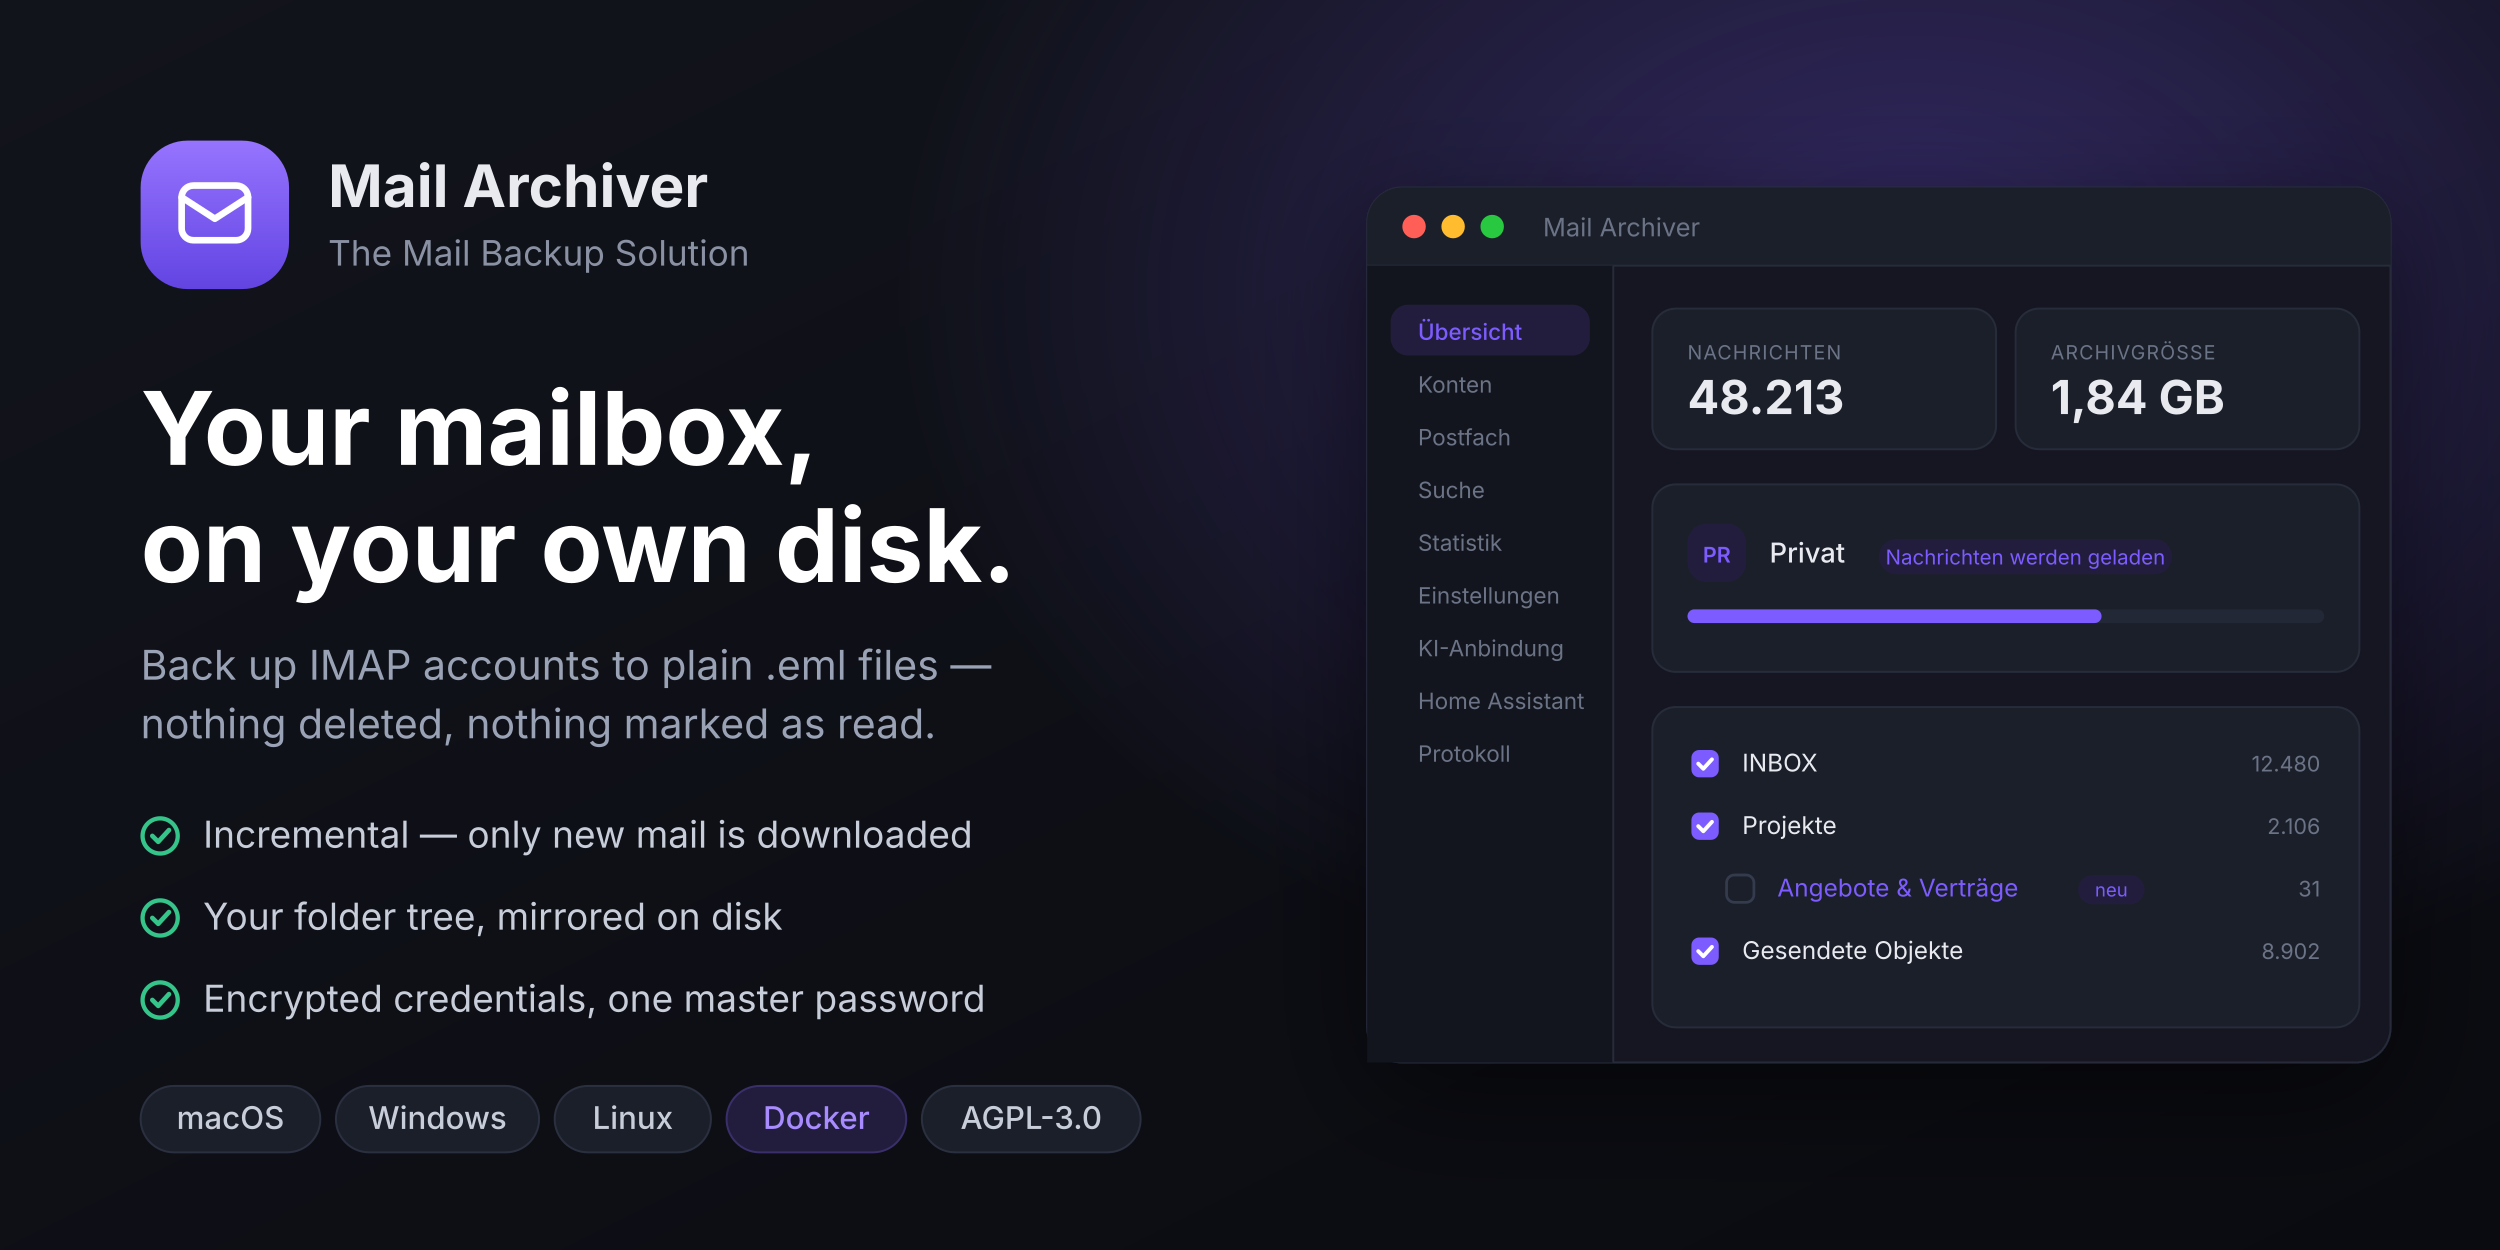
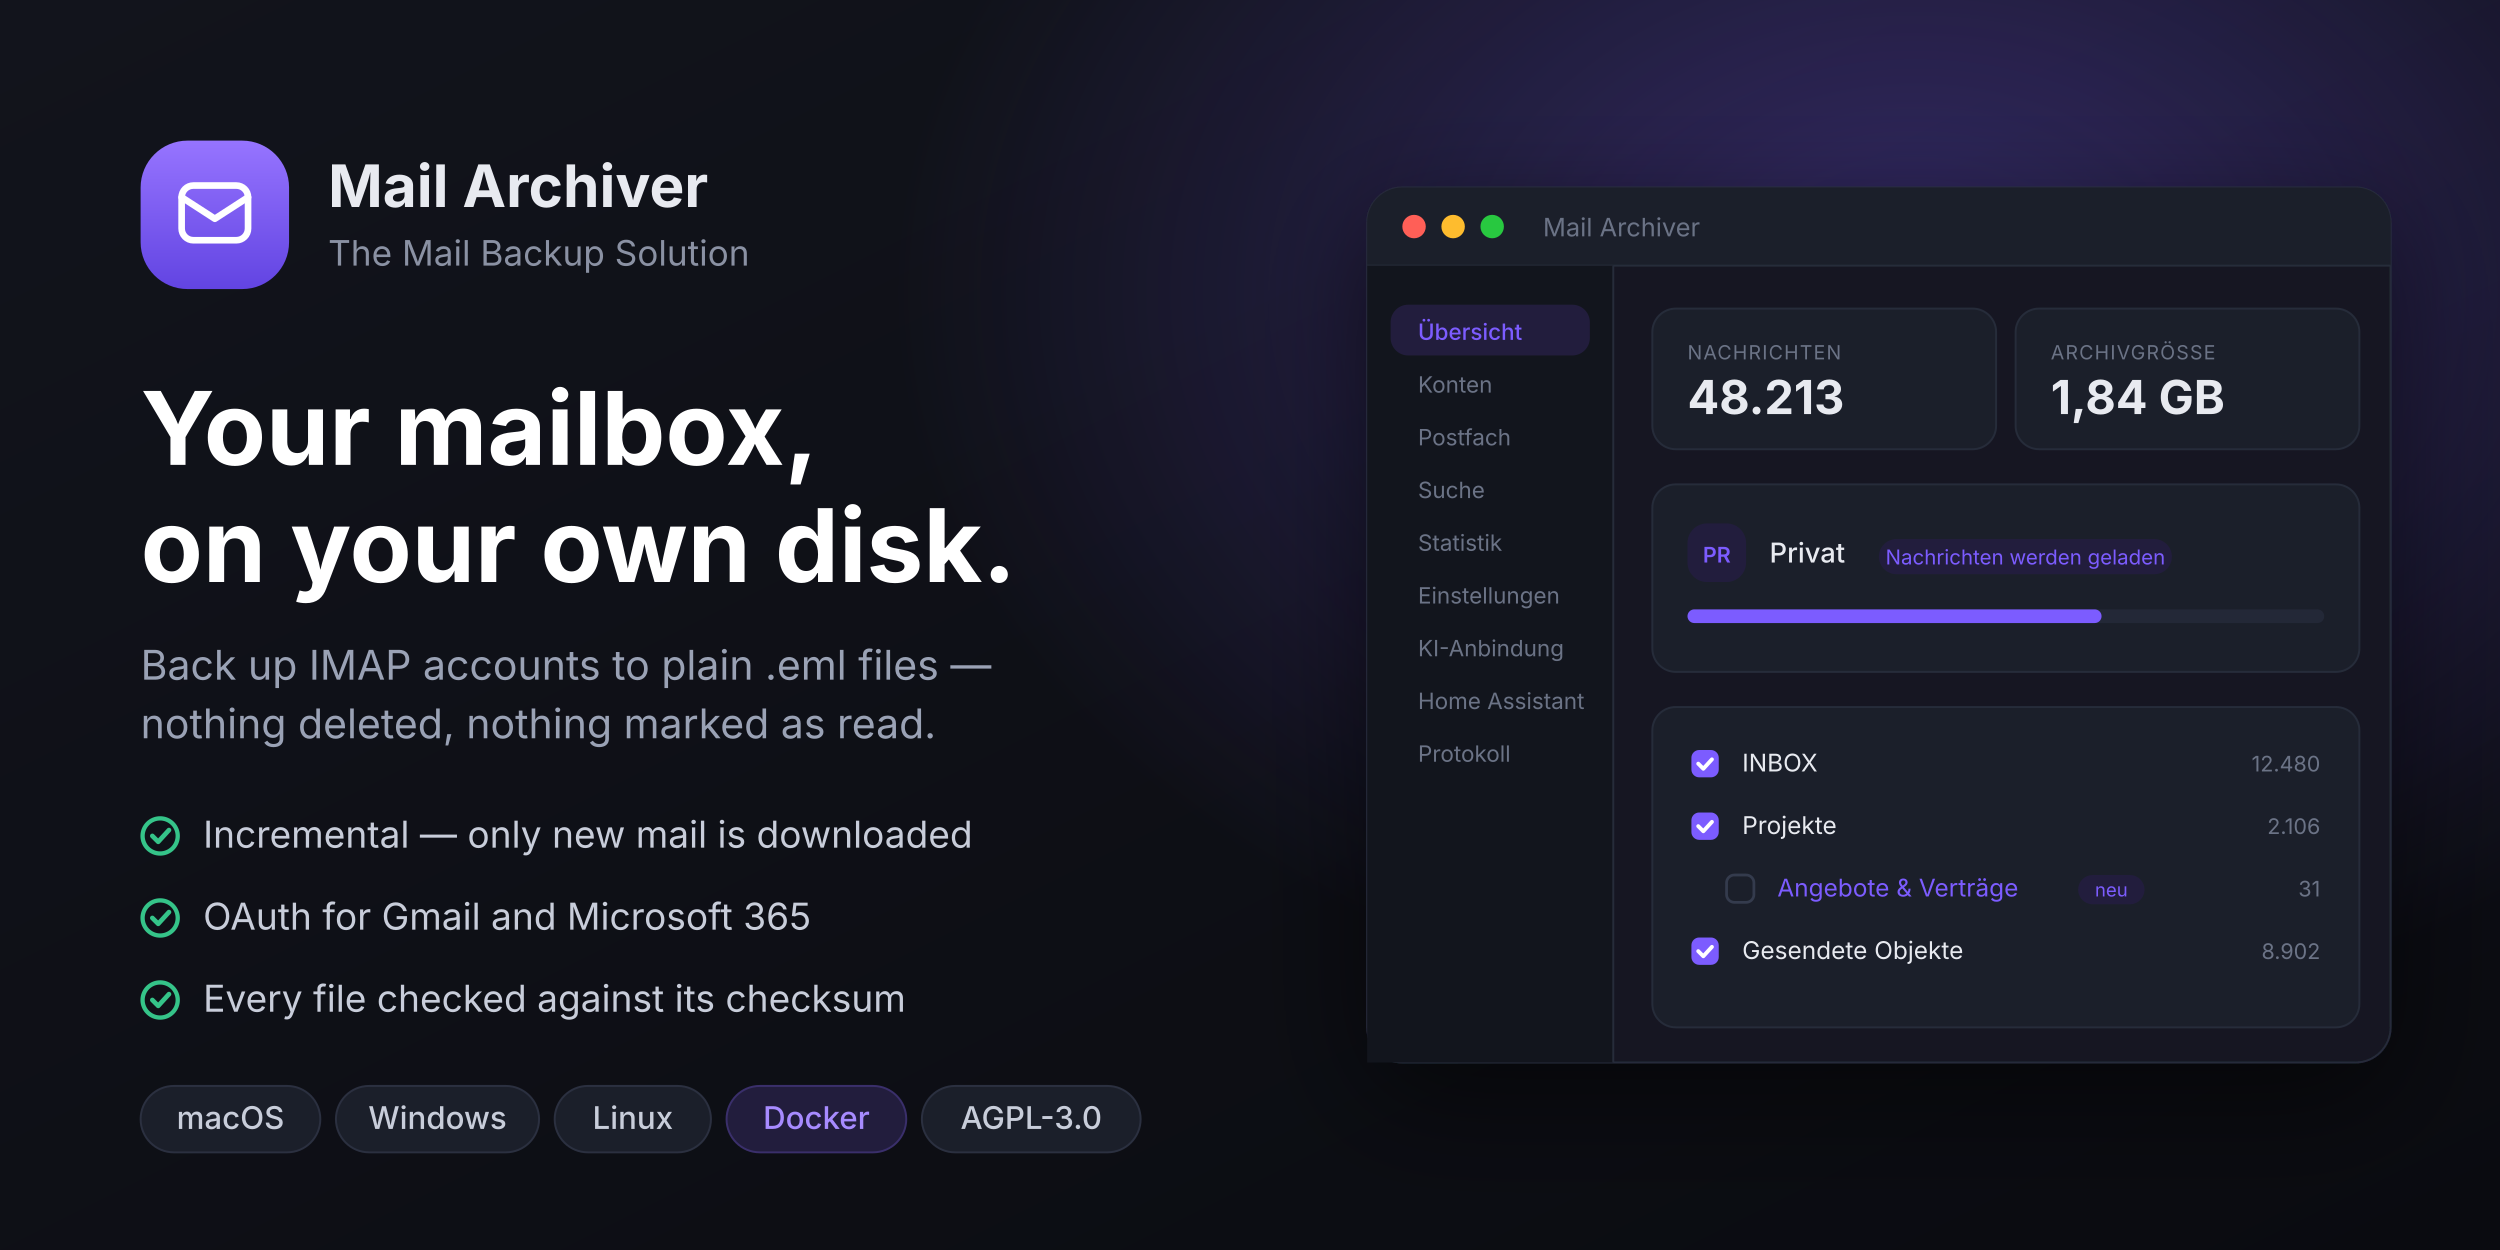
<svg xmlns="http://www.w3.org/2000/svg" viewBox="0 0 1280 640" width="1280" height="640" role="img" aria-label="Mail Archiver — The Mail Backup Solution">
  <defs>
    <linearGradient id="page" x1="0" y1="0" x2="1" y2="1">
      <stop offset="0" stop-color="#12141c" />
      <stop offset="1" stop-color="#0a0b10" />
    </linearGradient>
    <linearGradient id="brand" x1="0" y1="0" x2="0" y2="1">
      <stop offset="0" stop-color="#9674ff" />
      <stop offset="1" stop-color="#6244e2" />
    </linearGradient>
    <radialGradient id="glow" cx="0.5" cy="0.5" r="0.5">
      <stop offset="0" stop-color="#7c5cff" stop-opacity="0.34" />
      <stop offset="1" stop-color="#7c5cff" stop-opacity="0" />
    </radialGradient>
    <filter id="cardshadow" x="-30%" y="-30%" width="160%" height="160%">
      <feDropShadow dx="0" dy="18" stdDeviation="30" flood-color="#000" flood-opacity="0.55" />
    </filter>
  </defs>
  <g font-family="-apple-system, BlinkMacSystemFont, 'Segoe UI', Inter, Roboto, sans-serif">
    <rect width="1280" height="640" fill="url(#page)" />
    <ellipse cx="980" cy="150" rx="520" ry="380" fill="url(#glow)" />
    <rect x="72" y="72" width="76" height="76" rx="24" fill="url(#brand)" />
    <g fill="none" stroke="#fff" stroke-width="3.4" stroke-linecap="round" stroke-linejoin="round">
      <rect x="93" y="95" width="34" height="28" rx="6" />
      <path d="M93 101l17 11 17-11" />
    </g>
    <text x="168" y="106" fill="#e8eaf0" font-size="30" font-weight="700">Mail Archiver</text>
    <text x="168" y="136" fill="#8a91a3" font-size="18">The Mail Backup Solution</text>
    <text x="72" y="238" fill="#ffffff" font-size="52" font-weight="700">Your mailbox,</text>
    <text x="72" y="298" fill="#ffffff" font-size="52" font-weight="700">on your own disk.</text>
    <text x="72" y="348" fill="#9aa2b5" font-size="21">Back up IMAP accounts to plain .eml files —</text>
    <text x="72" y="378" fill="#9aa2b5" font-size="21">nothing deleted, nothing marked as read.</text>
    <g font-size="19" fill="#c8cdda">
      <g>
        <circle cx="82" cy="428" r="9" fill="none" stroke="#35c489" stroke-width="2.2" />
        <path d="M78 428l3 3 5.5-6" stroke="#35c489" stroke-width="2.4" fill="none" stroke-linecap="round" stroke-linejoin="round" />
        <text x="104" y="434">Incremental — only new mail is downloaded</text>
      </g>
      <g transform="translate(0,42)">
        <circle cx="82" cy="428" r="9" fill="none" stroke="#35c489" stroke-width="2.2" />
        <path d="M78 428l3 3 5.5-6" stroke="#35c489" stroke-width="2.4" fill="none" stroke-linecap="round" stroke-linejoin="round" />
-         <text x="104" y="434">Your folder tree, mirrored on disk</text>
+         <text x="104" y="434">OAuth for Gmail and Microsoft 365</text>
      </g>
      <g transform="translate(0,84)">
        <circle cx="82" cy="428" r="9" fill="none" stroke="#35c489" stroke-width="2.2" />
        <path d="M78 428l3 3 5.5-6" stroke="#35c489" stroke-width="2.4" fill="none" stroke-linecap="round" stroke-linejoin="round" />
-         <text x="104" y="434">Encrypted credentials, one master password</text>
+         <text x="104" y="434">Every file checked against its checksum</text>
      </g>
    </g>
    <g font-size="16" font-weight="500">
      <rect x="72" y="556" width="92" height="34" rx="17" fill="#1b1f2a" stroke="#2b3040" />
      <text x="118" y="578" fill="#c8cdda" text-anchor="middle">macOS</text>
      <rect x="172" y="556" width="104" height="34" rx="17" fill="#1b1f2a" stroke="#2b3040" />
      <text x="224" y="578" fill="#c8cdda" text-anchor="middle">Windows</text>
      <rect x="284" y="556" width="80" height="34" rx="17" fill="#1b1f2a" stroke="#2b3040" />
      <text x="324" y="578" fill="#c8cdda" text-anchor="middle">Linux</text>
      <rect x="372" y="556" width="92" height="34" rx="17" fill="#221d3d" stroke="#3a2f6b" />
      <text x="418" y="578" fill="#a78bff" text-anchor="middle">Docker</text>
      <rect x="472" y="556" width="112" height="34" rx="17" fill="#1b1f2a" stroke="#2b3040" />
      <text x="528" y="578" fill="#c8cdda" text-anchor="middle">AGPL-3.0</text>
    </g>
    <g filter="url(#cardshadow)">
      <rect x="700" y="96" width="524" height="448" rx="18" fill="#151821" stroke="#262c3a" />
    </g>
    <path d="M700 114a18 18 0 0 1 18-18h488a18 18 0 0 1 18 18v22H700z" fill="#1b1f2a" />
    <circle cx="724" cy="116" r="6" fill="#ff5f57" />
    <circle cx="744" cy="116" r="6" fill="#febc2e" />
    <circle cx="764" cy="116" r="6" fill="#28c840" />
    <text x="790" y="121" fill="#6b7386" font-size="13">Mail Archiver</text>
    <line x1="700" y1="136" x2="1224" y2="136" stroke="#262c3a" />
    <rect x="700" y="136" width="126" height="408" fill="#12151d" />
    <line x1="826" y1="136" x2="826" y2="544" stroke="#262c3a" />
    <rect x="712" y="156" width="102" height="26" rx="9" fill="#221d3d" />
    <text x="726" y="174" fill="#7c5cff" font-size="11.5" font-weight="500">Übersicht</text>
    <text x="726" y="201" fill="#6b7386" font-size="11.5">Konten</text>
    <text x="726" y="228" fill="#6b7386" font-size="11.5">Postfach</text>
    <text x="726" y="255" fill="#6b7386" font-size="11.5">Suche</text>
    <text x="726" y="282" fill="#6b7386" font-size="11.5">Statistik</text>
    <text x="726" y="309" fill="#6b7386" font-size="11.5">Einstellungen</text>
    <text x="726" y="336" fill="#6b7386" font-size="11.5">KI-Anbindung</text>
    <text x="726" y="363" fill="#6b7386" font-size="11.5">Home Assistant</text>
    <text x="726" y="390" fill="#6b7386" font-size="11.5">Protokoll</text>
    <g>
      <rect x="846" y="158" width="176" height="72" rx="12" fill="#1b1f2a" stroke="#262c3a" />
      <text x="864" y="184" fill="#6b7386" font-size="10" letter-spacing="0.6">NACHRICHTEN</text>
      <text x="864" y="212" fill="#e8eaf0" font-size="24" font-weight="700">48.213</text>
      <rect x="1032" y="158" width="176" height="72" rx="12" fill="#1b1f2a" stroke="#262c3a" />
      <text x="1050" y="184" fill="#6b7386" font-size="10" letter-spacing="0.6">ARCHIVGRÖSSE</text>
      <text x="1050" y="212" fill="#e8eaf0" font-size="24" font-weight="700">1,84 GB</text>
    </g>
    <rect x="846" y="248" width="362" height="96" rx="12" fill="#1b1f2a" stroke="#262c3a" />
    <rect x="864" y="268" width="30" height="30" rx="10" fill="#221d3d" />
    <text x="879" y="288" fill="#7c5cff" font-size="11" font-weight="600" text-anchor="middle">PR</text>
    <text x="906" y="288" fill="#e8eaf0" font-size="14" font-weight="500">Privat</text>
    <rect x="962" y="276" width="150" height="18" rx="9" fill="#221d3d" />
    <text x="1037" y="289" fill="#7c5cff" font-size="10.5" text-anchor="middle">Nachrichten werden geladen</text>
    <rect x="864" y="312" width="326" height="7" rx="3.5" fill="#232837" />
    <rect x="864" y="312" width="212" height="7" rx="3.5" fill="#7c5cff" />
    <g font-size="12.5">
      <rect x="846" y="362" width="362" height="164" rx="12" fill="#1b1f2a" stroke="#262c3a" />
      <g transform="translate(0,4)">
        <rect x="866" y="380" width="14" height="14" rx="4" fill="#7c5cff" />
        <path d="M869.5 387l2.6 2.6 4.4-4.8" stroke="#fff" stroke-width="2" fill="none" stroke-linecap="round" stroke-linejoin="round" />
        <text x="892" y="391" fill="#e8eaf0">INBOX</text>
        <text x="1188" y="391" fill="#6b7386" text-anchor="end" font-size="11">12.480</text>
        <rect x="866" y="412" width="14" height="14" rx="4" fill="#7c5cff" />
        <path d="M869.5 419l2.6 2.6 4.4-4.8" stroke="#fff" stroke-width="2" fill="none" stroke-linecap="round" stroke-linejoin="round" />
        <text x="892" y="423" fill="#e8eaf0">Projekte</text>
        <text x="1188" y="423" fill="#6b7386" text-anchor="end" font-size="11">2.106</text>
        <rect x="884" y="444" width="14" height="14" rx="4" fill="none" stroke="#343b4d" stroke-width="1.4" />
        <text x="910" y="455" fill="#7c5cff">Angebote &amp; Verträge</text>
        <rect x="1064" y="444" width="34" height="15" rx="7.5" fill="#221d3d" />
        <text x="1081" y="455" fill="#7c5cff" font-size="9.5" text-anchor="middle">neu</text>
        <text x="1188" y="455" fill="#6b7386" text-anchor="end" font-size="11">31</text>
        <rect x="866" y="476" width="14" height="14" rx="4" fill="#7c5cff" />
        <path d="M869.5 483l2.6 2.6 4.4-4.8" stroke="#fff" stroke-width="2" fill="none" stroke-linecap="round" stroke-linejoin="round" />
        <text x="892" y="487" fill="#e8eaf0">Gesendete Objekte</text>
        <text x="1188" y="487" fill="#6b7386" text-anchor="end" font-size="11">8.902</text>
      </g>
    </g>
  </g>
</svg>
